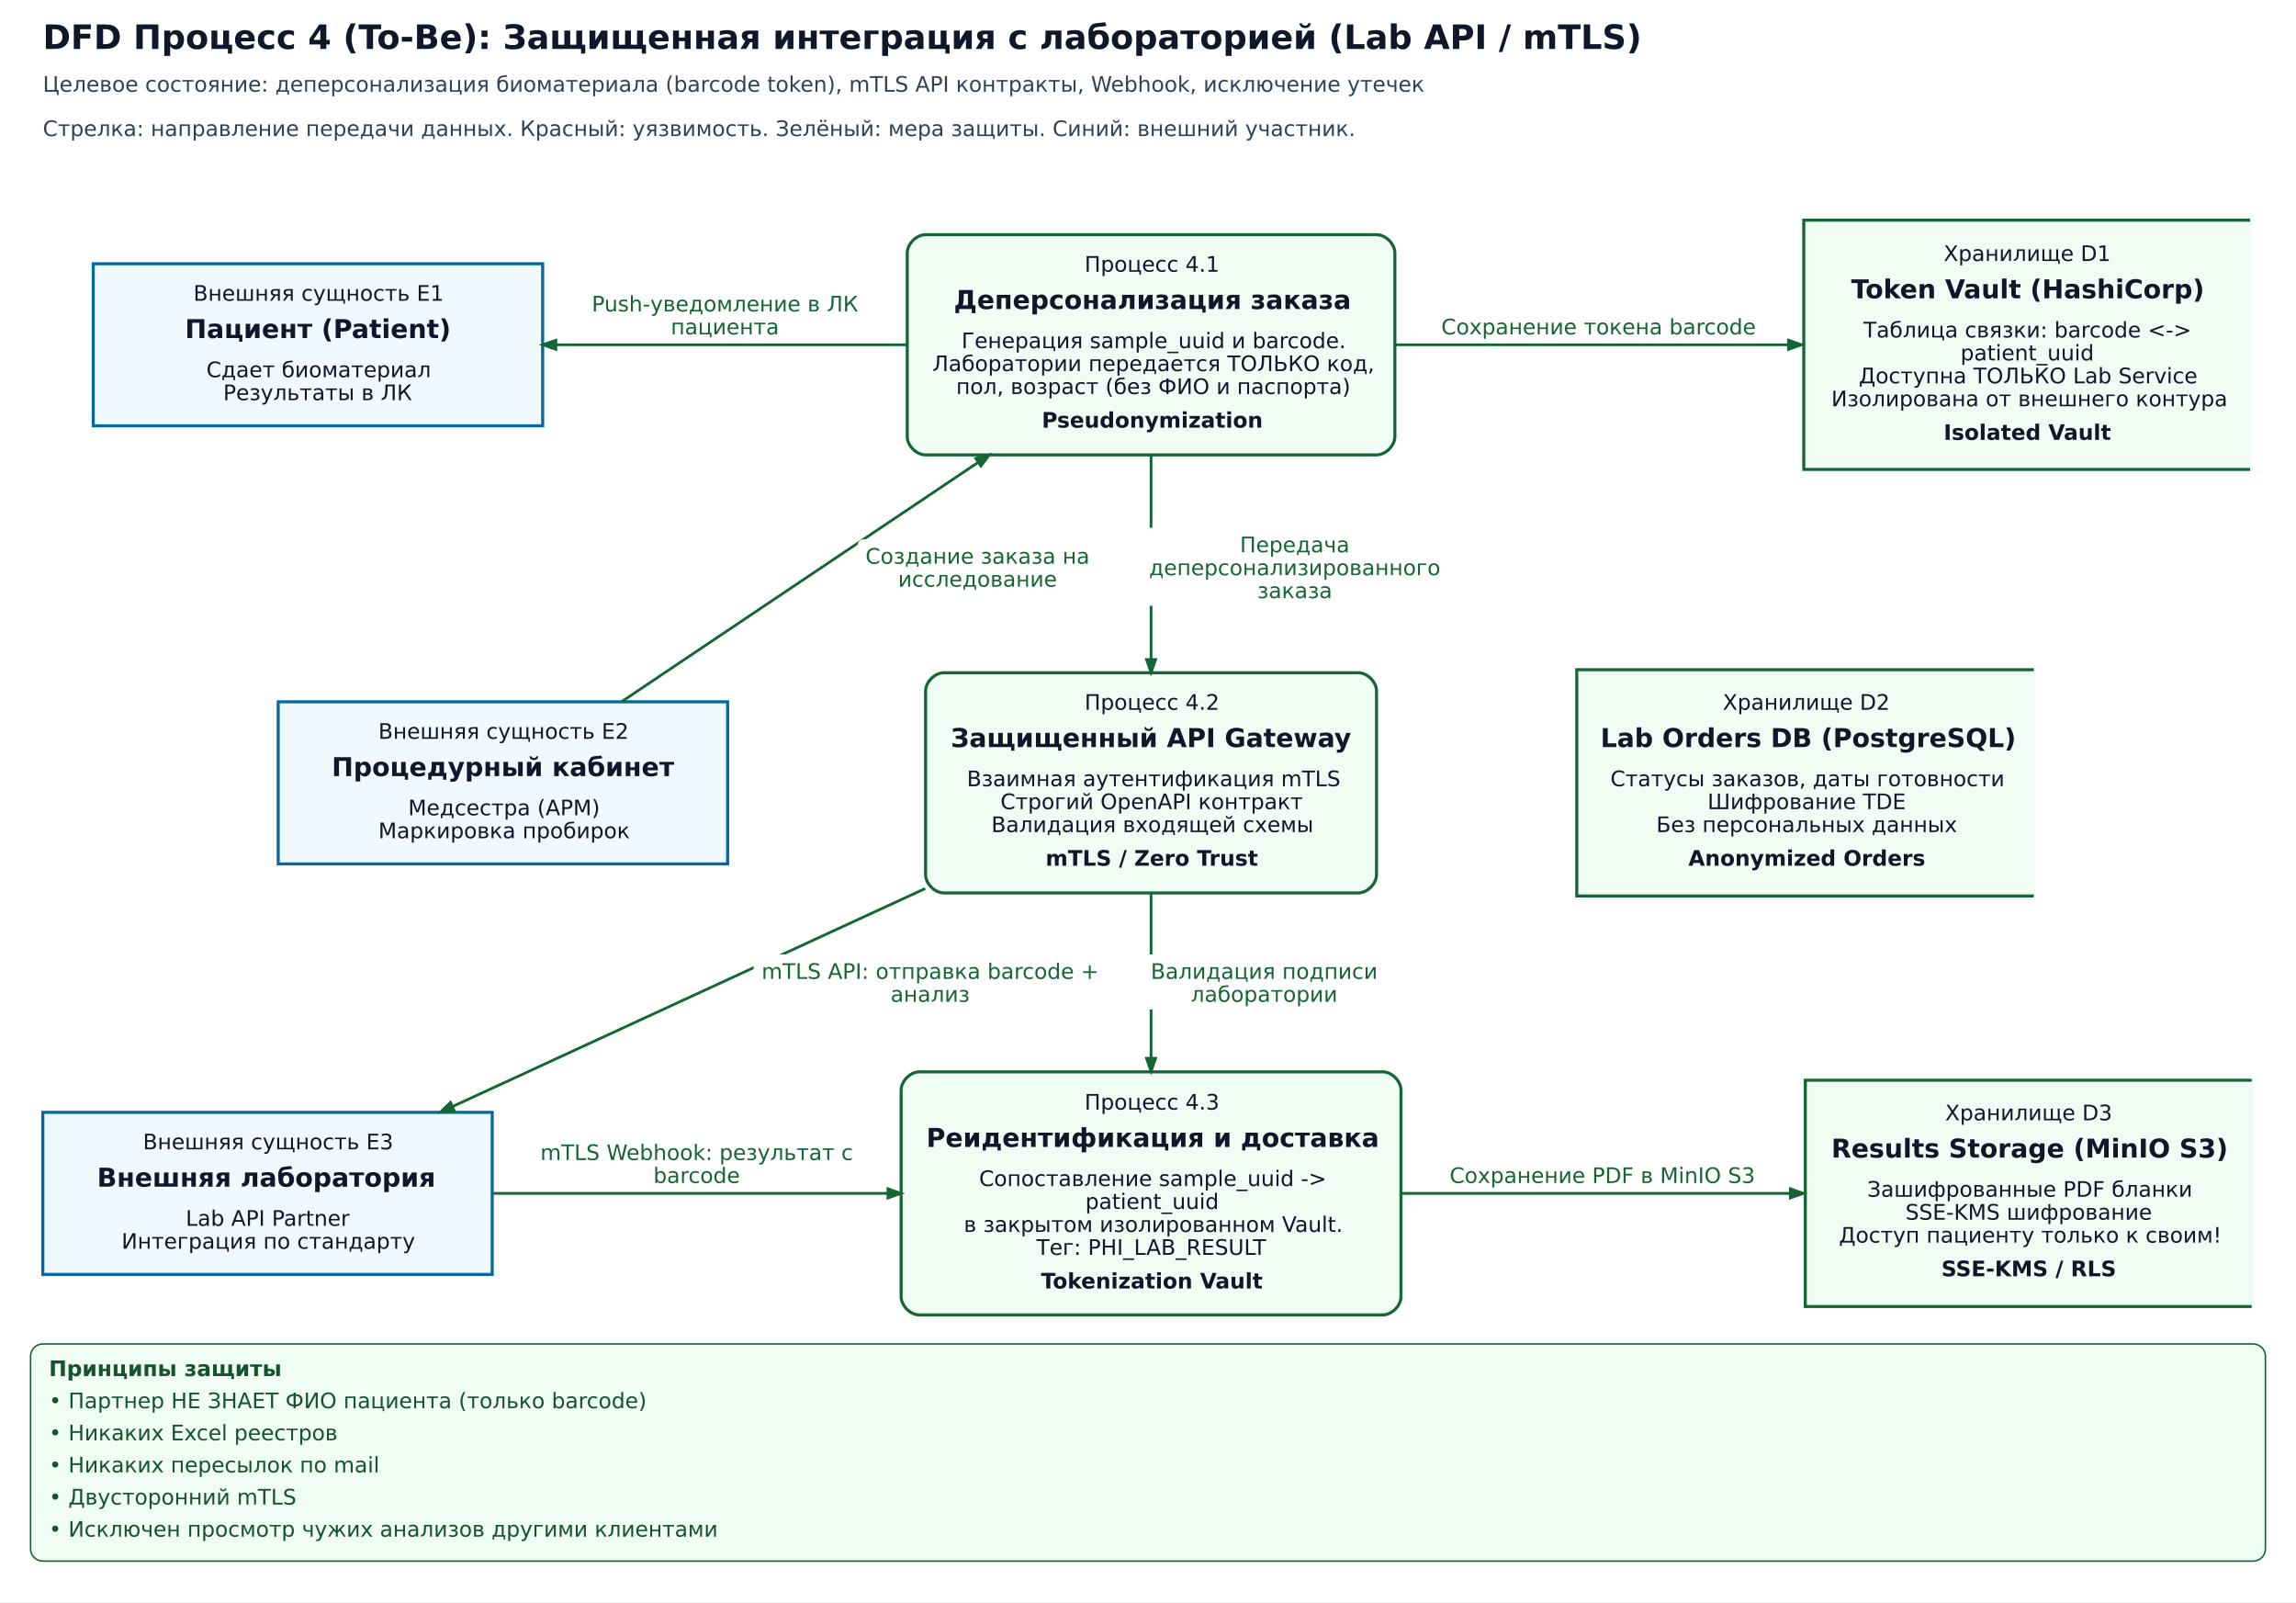
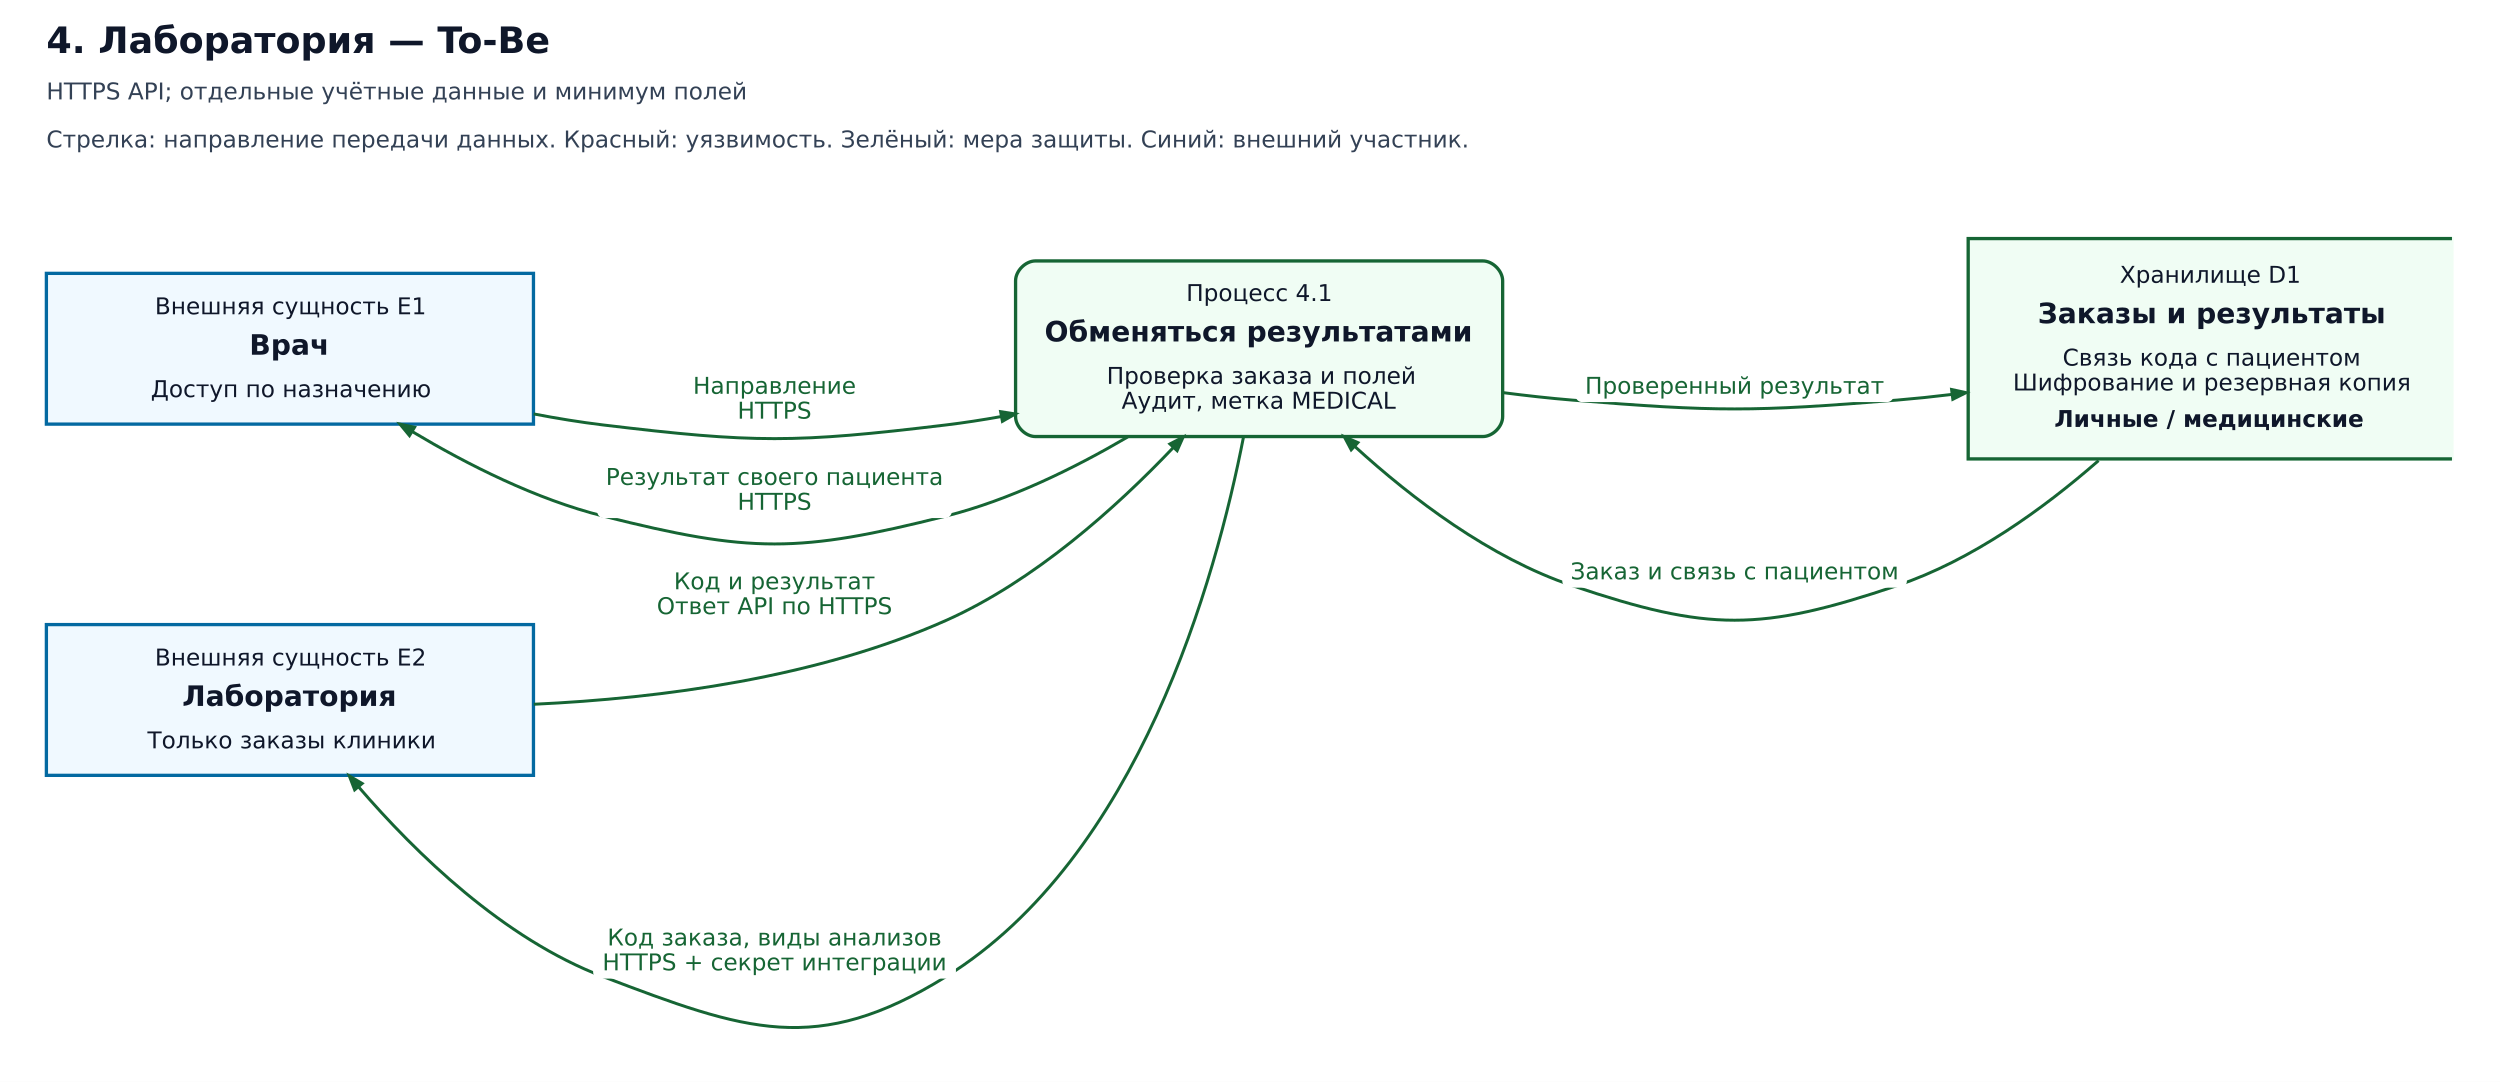
- <svg xmlns="http://www.w3.org/2000/svg" width="1502" height="1048" viewBox="0 0 1502 1048" role="img" aria-labelledby="title description">
-   <rect width="1502" height="1048" fill="white" />
-   <text x="28" y="32" font-family="DejaVu Sans" font-size="22" fill="#0f172a" font-weight="700">DFD Процесс 4 (To-Be): Защищенная интеграция с лабораторией (Lab API / mTLS)</text>
-   <text x="28" y="60" font-family="DejaVu Sans" font-size="14" fill="#334155" font-weight="400">Целевое состояние: деперсонализация биоматериала (barcode token), mTLS API контракты, Webhook, исключение утечек</text>
+ <svg xmlns="http://www.w3.org/2000/svg" width="1509" height="653" viewBox="0 0 1509 653" role="img" aria-labelledby="title description">
+   <rect width="1509" height="653" fill="white" />
+   <text x="28" y="32" font-family="DejaVu Sans" font-size="22" fill="#0f172a" font-weight="700">4. Лаборатория — To-Be</text>
+   <text x="28" y="60" font-family="DejaVu Sans" font-size="14" fill="#334155" font-weight="400">HTTPS API; отдельные учётные данные и минимум полей</text>
  <text x="28" y="89" font-family="DejaVu Sans" font-size="14" fill="#334155" font-weight="400">Стрелка: направление передачи данных. Красный: уязвимость. Зелёный: мера защиты. Синий: внешний участник.</text>
-   <g id="graph0" class="graph" transform="translate(28,860.0)">
-     <polygon fill="white" stroke="transparent" points="-8.64,8.64 -8.64,-725.64 1454.64,-725.64 1454.64,8.64 -8.64,8.64" />
+   <g id="graph0" class="graph" transform="translate(28,620.43)">
+     <polygon fill="white" stroke="transparent" points="-8.64,8.64 -8.64,-486.07 1461.64,-486.07 1461.64,8.64 -8.64,8.64" />
    <g id="node1" class="node">
-       <polygon fill="#f0f9ff" stroke="#0369a1" stroke-width="2" points="327,-687.5 33,-687.5 33,-581.5 327,-581.5 327,-687.5" />
-       <text text-anchor="start" x="98.5" y="-663.3" font-family="DejaVu Sans" font-size="14.00" fill="#0f172a">Внешняя сущность E1</text>
-       <text text-anchor="start" x="93" y="-638.9" font-family="DejaVu Sans" font-weight="bold" font-size="17.00" fill="#0f172a">Пациент (Patient)</text>
-       <text text-anchor="start" x="107" y="-613.3" font-family="DejaVu Sans" font-size="14.00" fill="#0f172a">Сдает биоматериал</text>
-       <text text-anchor="start" x="118" y="-598.3" font-family="DejaVu Sans" font-size="14.00" fill="#0f172a">Результаты в ЛК</text>
+       <polygon fill="#f0f9ff" stroke="#0369a1" stroke-width="2" points="294,-455.43 0,-455.43 0,-364.43 294,-364.43 294,-455.43" />
+       <text text-anchor="start" x="65.5" y="-430.73" font-family="DejaVu Sans" font-size="14.00" fill="#0f172a">Внешняя сущность E1</text>
+       <text text-anchor="start" x="122.5" y="-406.33" font-family="DejaVu Sans" font-weight="bold" font-size="17.00" fill="#0f172a">Врач</text>
+       <text text-anchor="start" x="63" y="-380.73" font-family="DejaVu Sans" font-size="14.00" fill="#0f172a">Доступ по назначению</text>
+     </g>
+     <g id="node3" class="node">
+       <path fill="#f0fdf4" stroke="#166534" stroke-width="2" d="M867,-462.93C867,-462.93 597,-462.93 597,-462.93 591,-462.93 585,-456.93 585,-450.93 585,-450.93 585,-368.93 585,-368.93 585,-362.93 591,-356.93 597,-356.93 597,-356.93 867,-356.93 867,-356.93 873,-356.93 879,-362.93 879,-368.93 879,-368.93 879,-450.93 879,-450.93 879,-456.93 873,-462.93 867,-462.93" />
+       <text text-anchor="start" x="688" y="-438.73" font-family="DejaVu Sans" font-size="14.00" fill="#0f172a">Процесс 4.1</text>
+       <text text-anchor="start" x="602.5" y="-414.33" font-family="DejaVu Sans" font-weight="bold" font-size="17.00" fill="#0f172a">Обменяться результатами</text>
+       <text text-anchor="start" x="640" y="-388.73" font-family="DejaVu Sans" font-size="14.00" fill="#0f172a">Проверка заказа и полей</text>
+       <text text-anchor="start" x="649" y="-373.73" font-family="DejaVu Sans" font-size="14.00" fill="#0f172a">Аудит, метка MEDICAL</text>
+     </g>
+     <g id="flow_0" class="edge">
+       <path fill="none" stroke="#166534" stroke-width="1.8" d="M294.14,-370.58C308.2,-367.88 322.32,-365.58 336,-363.93 427.34,-352.92 451.66,-352.92 543,-363.93 553.9,-365.25 565.08,-366.98 576.29,-368.99" />
+       <polygon fill="#166534" stroke="#166534" stroke-width="1.8" points="575.96,-371.96 584.86,-370.58 577.05,-366.11 575.96,-371.96" />
+       <rect x="385.0" y="-398.73" width="109.0" height="36.0" rx="4" fill="white" />
+       <text text-anchor="middle" x="439.5" y="-382.73" font-family="DejaVu Sans" font-size="14.00" fill="#166534">Направление</text>
+       <text text-anchor="middle" x="439.5" y="-367.73" font-family="DejaVu Sans" font-size="14.00" fill="#166534">HTTPS</text>
    </g>
    <g id="node2" class="node">
-       <polygon fill="#f0f9ff" stroke="#0369a1" stroke-width="2" points="448,-401 154,-401 154,-295 448,-295 448,-401" />
-       <text text-anchor="start" x="219.5" y="-376.8" font-family="DejaVu Sans" font-size="14.00" fill="#0f172a">Внешняя сущность E2</text>
-       <text text-anchor="start" x="189" y="-352.4" font-family="DejaVu Sans" font-weight="bold" font-size="17.00" fill="#0f172a">Процедурный кабинет</text>
-       <text text-anchor="start" x="239" y="-326.8" font-family="DejaVu Sans" font-size="14.00" fill="#0f172a">Медсестра (АРМ)</text>
-       <text text-anchor="start" x="219.5" y="-311.8" font-family="DejaVu Sans" font-size="14.00" fill="#0f172a">Маркировка пробирок</text>
+       <polygon fill="#f0f9ff" stroke="#0369a1" stroke-width="2" points="294,-243.43 0,-243.43 0,-152.43 294,-152.43 294,-243.43" />
+       <text text-anchor="start" x="65.5" y="-218.73" font-family="DejaVu Sans" font-size="14.00" fill="#0f172a">Внешняя сущность E2</text>
+       <text text-anchor="start" x="82" y="-194.33" font-family="DejaVu Sans" font-weight="bold" font-size="17.00" fill="#0f172a">Лаборатория</text>
+       <text text-anchor="start" x="61" y="-168.73" font-family="DejaVu Sans" font-size="14.00" fill="#0f172a">Только заказы клиники</text>
+     </g>
+     <g id="flow_2" class="edge">
+       <path fill="none" stroke="#166534" stroke-width="1.8" d="M294.22,-195.34C371.17,-198.92 465.39,-211.35 543,-245.93 596.29,-269.68 645.56,-313.84 680.27,-350.36" />
+       <polygon fill="#166534" stroke="#166534" stroke-width="1.8" points="678.16,-352.46 686.15,-356.62 682.5,-348.39 678.16,-352.46" />
+       <rect x="362.5" y="-280.73" width="154.0" height="36" rx="4" fill="white" />
+       <text text-anchor="middle" x="439.5" y="-264.73" font-family="DejaVu Sans" font-size="14.00" fill="#166534">Код и результат</text>
+       <text text-anchor="middle" x="439.5" y="-249.73" font-family="DejaVu Sans" font-size="14.00" fill="#166534">Ответ API по HTTPS</text>
+     </g>
+     <g id="flow_5" class="edge">
+       <path fill="none" stroke="#166534" stroke-width="1.8" d="M652.69,-356.68C620.23,-337.66 581.27,-318.56 543,-308.93 453.78,-286.49 425.22,-286.49 336,-308.93 295.58,-319.1 254.38,-339.84 220.89,-359.89" />
+       <polygon fill="#166534" stroke="#166534" stroke-width="1.8" points="219.15,-357.47 213.43,-364.42 222.24,-362.55 219.15,-357.47" />
+       <rect x="332.5" y="-343.73" width="214.0" height="36.0" rx="4" fill="white" />
+       <text text-anchor="middle" x="439.5" y="-327.73" font-family="DejaVu Sans" font-size="14.00" fill="#166534">Результат своего пациента</text>
+       <text text-anchor="middle" x="439.5" y="-312.73" font-family="DejaVu Sans" font-size="14.00" fill="#166534">HTTPS</text>
+     </g>
+     <g id="flow_1" class="edge">
+       <path fill="none" stroke="#166534" stroke-width="1.8" d="M722.63,-356.92C705.86,-270.83 659.25,-103.04 543,-30.93 464.82,17.56 422,1.75 336,-30.93 276.01,-53.73 222.93,-105.41 188.6,-145.28" />
+       <polygon fill="#166534" stroke="#166534" stroke-width="1.8" points="186.07,-143.67 182.83,-152.08 190.6,-147.52 186.07,-143.67" />
+       <rect x="330.0" y="-65.73" width="219.0" height="36" rx="4" fill="white" />
+       <text text-anchor="middle" x="439.5" y="-49.73" font-family="DejaVu Sans" font-size="14.00" fill="#166534">Код заказа, виды анализов</text>
+       <text text-anchor="middle" x="439.5" y="-34.73" font-family="DejaVu Sans" font-size="14.00" fill="#166534">HTTPS + секрет интеграции</text>
    </g>
    <g id="node4" class="node">
-       <path fill="#f0fdf4" stroke="#166534" stroke-width="2" d="M872.5,-706.5C872.5,-706.5 577.5,-706.5 577.5,-706.5 571.5,-706.5 565.5,-700.5 565.5,-694.5 565.5,-694.5 565.5,-574.5 565.5,-574.5 565.5,-568.5 571.5,-562.5 577.5,-562.5 577.5,-562.5 872.5,-562.5 872.5,-562.5 878.5,-562.5 884.5,-568.5 884.5,-574.5 884.5,-574.5 884.5,-694.5 884.5,-694.5 884.5,-700.5 878.5,-706.5 872.5,-706.5" />
-       <text text-anchor="start" x="681.5" y="-682.3" font-family="DejaVu Sans" font-size="14.00" fill="#0f172a">Процесс 4.1</text>
-       <text text-anchor="start" x="596" y="-657.9" font-family="DejaVu Sans" font-weight="bold" font-size="17.00" fill="#0f172a">Деперсонализация заказа</text>
-       <text text-anchor="start" x="601" y="-632.3" font-family="DejaVu Sans" font-size="14.00" fill="#0f172a">Генерация sample_uuid и barcode.</text>
-       <text text-anchor="start" x="582" y="-617.3" font-family="DejaVu Sans" font-size="14.00" fill="#0f172a">Лаборатории передается ТОЛЬКО код,</text>
-       <text text-anchor="start" x="597.5" y="-602.3" font-family="DejaVu Sans" font-size="14.00" fill="#0f172a">пол, возраст (без ФИО и паспорта)</text>
-       <text text-anchor="start" x="653.5" y="-580.3" font-family="DejaVu Sans" font-weight="bold" font-size="14.00" fill="#0f172a">Pseudonymization</text>
-     </g>
-     <g id="flow_0" class="edge">
-       <path fill="none" stroke="#166534" stroke-width="1.8" d="M378.59,-401.06C443.94,-444.91 538.29,-508.22 612.03,-557.7" />
-       <polygon fill="#166534" stroke="#166534" stroke-width="1.8" points="610.38,-560.18 619.1,-562.44 613.7,-555.24 610.38,-560.18" />
-       <rect x="533.0" y="-507.3" width="157.0" height="36.0" rx="4" fill="white" />
-       <text text-anchor="middle" x="611.5" y="-491.3" font-family="DejaVu Sans" font-size="14.00" fill="#166534">Создание заказа на</text>
-       <text text-anchor="middle" x="611.5" y="-476.3" font-family="DejaVu Sans" font-size="14.00" fill="#166534">исследование</text>
-     </g>
-     <g id="node5" class="node">
-       <path fill="#f0fdf4" stroke="#166534" stroke-width="2" d="M860.5,-420C860.5,-420 589.5,-420 589.5,-420 583.5,-420 577.5,-414 577.5,-408 577.5,-408 577.5,-288 577.5,-288 577.5,-282 583.5,-276 589.5,-276 589.5,-276 860.5,-276 860.5,-276 866.5,-276 872.5,-282 872.5,-288 872.5,-288 872.5,-408 872.5,-408 872.5,-414 866.5,-420 860.5,-420" />
-       <text text-anchor="start" x="681.5" y="-395.8" font-family="DejaVu Sans" font-size="14.00" fill="#0f172a">Процесс 4.2</text>
-       <text text-anchor="start" x="594" y="-371.4" font-family="DejaVu Sans" font-weight="bold" font-size="17.00" fill="#0f172a">Защищенный API Gateway</text>
-       <text text-anchor="start" x="604.5" y="-345.8" font-family="DejaVu Sans" font-size="14.00" fill="#0f172a">Взаимная аутентификация mTLS</text>
-       <text text-anchor="start" x="626.5" y="-330.8" font-family="DejaVu Sans" font-size="14.00" fill="#0f172a">Строгий OpenAPI контракт</text>
-       <text text-anchor="start" x="620.5" y="-315.8" font-family="DejaVu Sans" font-size="14.00" fill="#0f172a">Валидация входящей схемы</text>
-       <text text-anchor="start" x="656" y="-293.8" font-family="DejaVu Sans" font-weight="bold" font-size="14.00" fill="#0f172a">mTLS / Zero Trust</text>
-     </g>
-     <g id="node3" class="node">
-       <polygon fill="#f0f9ff" stroke="#0369a1" stroke-width="2" points="294,-132.5 0,-132.5 0,-26.5 294,-26.5 294,-132.5" />
-       <text text-anchor="start" x="65.5" y="-108.3" font-family="DejaVu Sans" font-size="14.00" fill="#0f172a">Внешняя сущность E3</text>
-       <text text-anchor="start" x="35.5" y="-83.9" font-family="DejaVu Sans" font-weight="bold" font-size="17.00" fill="#0f172a">Внешняя лаборатория</text>
-       <text text-anchor="start" x="93.5" y="-58.3" font-family="DejaVu Sans" font-size="14.00" fill="#0f172a">Lab API Partner</text>
-       <text text-anchor="start" x="51.5" y="-43.3" font-family="DejaVu Sans" font-size="14.00" fill="#0f172a">Интеграция по стандарту</text>
-     </g>
-     <g id="node6" class="node">
-       <path fill="#f0fdf4" stroke="#166534" stroke-width="2" d="M876.5,-159C876.5,-159 573.5,-159 573.5,-159 567.5,-159 561.5,-153 561.5,-147 561.5,-147 561.5,-12 561.5,-12 561.5,-6 567.5,0 573.5,0 573.5,0 876.5,0 876.5,0 882.5,0 888.5,-6 888.5,-12 888.5,-12 888.5,-147 888.5,-147 888.5,-153 882.5,-159 876.5,-159" />
-       <text text-anchor="start" x="681.5" y="-134.3" font-family="DejaVu Sans" font-size="14.00" fill="#0f172a">Процесс 4.3</text>
-       <text text-anchor="start" x="578" y="-109.9" font-family="DejaVu Sans" font-weight="bold" font-size="17.00" fill="#0f172a">Реидентификация и доставка</text>
-       <text text-anchor="start" x="612.5" y="-84.3" font-family="DejaVu Sans" font-size="14.00" fill="#0f172a">Сопоставление sample_uuid -&gt;</text>
-       <text text-anchor="start" x="682" y="-69.3" font-family="DejaVu Sans" font-size="14.00" fill="#0f172a">patient_uuid</text>
-       <text text-anchor="start" x="602.5" y="-54.3" font-family="DejaVu Sans" font-size="14.00" fill="#0f172a">в закрытом изолированном Vault.</text>
-       <text text-anchor="start" x="650" y="-39.3" font-family="DejaVu Sans" font-size="14.00" fill="#0f172a">Тег: PHI_LAB_RESULT</text>
-       <text text-anchor="start" x="653" y="-17.3" font-family="DejaVu Sans" font-weight="bold" font-size="14.00" fill="#0f172a">Tokenization Vault</text>
+       <polygon fill="#f0fdf4" stroke="transparent" points="1159,-342.43 1159,-477.43 1453,-477.43 1453,-342.43 1159,-342.43" />
+       <text text-anchor="start" x="1251.5" y="-449.73" font-family="DejaVu Sans" font-size="14.00" fill="#0f172a">Хранилище D1</text>
+       <text text-anchor="start" x="1202" y="-425.33" font-family="DejaVu Sans" font-weight="bold" font-size="17.00" fill="#0f172a">Заказы и результаты</text>
+       <text text-anchor="start" x="1217" y="-399.73" font-family="DejaVu Sans" font-size="14.00" fill="#0f172a">Связь кода с пациентом</text>
+       <text text-anchor="start" x="1187" y="-384.73" font-family="DejaVu Sans" font-size="14.00" fill="#0f172a">Шифрование и резервная копия</text>
+       <text text-anchor="start" x="1212" y="-362.73" font-family="DejaVu Sans" font-weight="bold" font-size="14.00" fill="#0f172a">Личные / медицинские</text>
+       <polyline fill="none" stroke="#166534" stroke-width="2" points="1452,-476.43 1160,-476.43 1160,-343.43 1452,-343.43 " />
    </g>
    <g id="flow_4" class="edge">
-       <path fill="none" stroke="#166534" stroke-width="1.8" d="M294.35,-79.5C373.01,-79.5 470.27,-79.5 552.45,-79.5" />
-       <polygon fill="#166534" stroke="#166534" stroke-width="1.8" points="552.87,-82.48 561.37,-79.5 552.87,-76.53 552.87,-82.48" />
-       <rect x="320.25" y="-117.3" width="215.0" height="36.0" rx="4" fill="white" />
-       <text text-anchor="middle" x="427.75" y="-101.3" font-family="DejaVu Sans" font-size="14.00" fill="#166534">mTLS Webhook: результат с</text>
-       <text text-anchor="middle" x="427.75" y="-86.3" font-family="DejaVu Sans" font-size="14.00" fill="#166534">barcode</text>
-     </g>
-     <g id="flow_7" class="edge">
-       <path fill="none" stroke="#166534" stroke-width="1.8" d="M565.24,-634.5C492.9,-634.5 407.69,-634.5 335.82,-634.5" />
-       <polygon fill="#166534" stroke="#166534" stroke-width="1.8" points="335.63,-631.53 327.13,-634.5 335.63,-637.48 335.63,-631.53" />
-       <rect x="353.25" y="-672.3" width="186.0" height="36.0" rx="4" fill="white" />
-       <text text-anchor="middle" x="446.25" y="-656.3" font-family="DejaVu Sans" font-size="14.00" fill="#166534">Push-уведомление в ЛК</text>
-       <text text-anchor="middle" x="446.25" y="-641.3" font-family="DejaVu Sans" font-size="14.00" fill="#166534">пациента</text>
-     </g>
-     <g id="flow_2" class="edge">
-       <path fill="none" stroke="#166534" stroke-width="1.8" d="M725,-562.44C725,-521.79 725,-470.69 725,-428.68" />
-       <polygon fill="#166534" stroke="#166534" stroke-width="1.8" points="727.98,-428.64 725,-420.14 722.03,-428.64 727.98,-428.64" />
-       <rect x="719.0" y="-514.8" width="200.0" height="51" rx="4" fill="white" />
-       <text text-anchor="middle" x="819" y="-498.8" font-family="DejaVu Sans" font-size="14.00" fill="#166534">Передача</text>
-       <text text-anchor="middle" x="819" y="-483.8" font-family="DejaVu Sans" font-size="14.00" fill="#166534">деперсонализированного</text>
-       <text text-anchor="middle" x="819" y="-468.8" font-family="DejaVu Sans" font-size="14.00" fill="#166534">заказа</text>
-     </g>
-     <g id="node7" class="node">
-       <polygon fill="#f0fdf4" stroke="transparent" points="1151,-552 1151,-717 1445,-717 1445,-552 1151,-552" />
-       <text text-anchor="start" x="1243.5" y="-689.3" font-family="DejaVu Sans" font-size="14.00" fill="#0f172a">Хранилище D1</text>
-       <text text-anchor="start" x="1183" y="-664.9" font-family="DejaVu Sans" font-weight="bold" font-size="17.00" fill="#0f172a">Token Vault (HashiCorp)</text>
-       <text text-anchor="start" x="1191" y="-639.3" font-family="DejaVu Sans" font-size="14.00" fill="#0f172a">Таблица связки: barcode &lt;-&gt;</text>
-       <text text-anchor="start" x="1254.5" y="-624.3" font-family="DejaVu Sans" font-size="14.00" fill="#0f172a">patient_uuid</text>
-       <text text-anchor="start" x="1188" y="-609.3" font-family="DejaVu Sans" font-size="14.00" fill="#0f172a">Доступна ТОЛЬКО Lab Service</text>
-       <text text-anchor="start" x="1170" y="-594.3" font-family="DejaVu Sans" font-size="14.00" fill="#0f172a">Изолирована от внешнего контура</text>
-       <text text-anchor="start" x="1243.5" y="-572.3" font-family="DejaVu Sans" font-weight="bold" font-size="14.00" fill="#0f172a">Isolated Vault</text>
-       <polyline fill="none" stroke="#166534" stroke-width="2" points="1444,-716 1152,-716 1152,-553 1444,-553 " />
-     </g>
-     <g id="flow_1" class="edge">
-       <path fill="none" stroke="#166534" stroke-width="1.8" d="M884.61,-634.5C964.97,-634.5 1062.01,-634.5 1141.87,-634.5" />
-       <polygon fill="#166534" stroke="#166534" stroke-width="1.8" points="1142.03,-637.48 1150.53,-634.5 1142.03,-631.53 1142.03,-637.48" />
-       <rect x="910.75" y="-657.3" width="214.0" height="21.0" rx="4" fill="white" />
-       <text text-anchor="middle" x="1017.75" y="-641.3" font-family="DejaVu Sans" font-size="14.00" fill="#166534">Сохранение токена barcode</text>
+       <path fill="none" stroke="#166534" stroke-width="1.8" d="M879.22,-383.44C893.3,-381.61 907.4,-380.05 921,-378.93 1007.82,-371.82 1030.18,-371.82 1117,-378.93 1127.84,-379.82 1138.99,-380.99 1150.2,-382.36" />
+       <polygon fill="#166534" stroke="#166534" stroke-width="1.8" points="1149.98,-385.33 1158.78,-383.44 1150.72,-379.43 1149.98,-385.33" />
+       <rect x="923.0" y="-398.73" width="192.0" height="21.0" rx="4" fill="white" />
+       <text text-anchor="middle" x="1019" y="-382.73" font-family="DejaVu Sans" font-size="14.00" fill="#166534">Проверенный результат</text>
    </g>
    <g id="flow_3" class="edge">
-       <path fill="none" stroke="#166534" stroke-width="1.8" d="M577.28,-278.89C481.4,-234.68 358.01,-177.79 267.97,-136.28" />
-       <polygon fill="#166534" stroke="#166534" stroke-width="1.8" points="269.15,-133.54 260.18,-132.69 266.66,-138.95 269.15,-133.54" />
-       <rect x="465.0" y="-235.8" width="231.0" height="36.0" rx="4" fill="white" />
-       <text text-anchor="middle" x="580.5" y="-219.8" font-family="DejaVu Sans" font-size="14.00" fill="#166534">mTLS API: отправка barcode +</text>
-       <text text-anchor="middle" x="580.5" y="-204.8" font-family="DejaVu Sans" font-size="14.00" fill="#166534">анализ</text>
-     </g>
-     <g id="flow_5" class="edge">
-       <path fill="none" stroke="#166534" stroke-width="1.8" d="M725,-275.93C725,-242.81 725,-203.09 725,-168.12" />
-       <polygon fill="#166534" stroke="#166534" stroke-width="1.8" points="727.98,-167.85 725,-159.35 722.03,-167.85 727.98,-167.85" />
-       <rect x="719.0" y="-235.8" width="160.0" height="36.0" rx="4" fill="white" />
-       <text text-anchor="middle" x="799" y="-219.8" font-family="DejaVu Sans" font-size="14.00" fill="#166534">Валидация подписи</text>
-       <text text-anchor="middle" x="799" y="-204.8" font-family="DejaVu Sans" font-size="14.00" fill="#166534">лаборатории</text>
-     </g>
-     <g id="node8" class="node">
-       <polygon fill="#f0fdf4" stroke="transparent" points="1002.5,-273 1002.5,-423 1303.5,-423 1303.5,-273 1002.5,-273" />
-       <text text-anchor="start" x="1099" y="-395.8" font-family="DejaVu Sans" font-size="14.00" fill="#0f172a">Хранилище D2</text>
-       <text text-anchor="start" x="1019" y="-371.4" font-family="DejaVu Sans" font-weight="bold" font-size="17.00" fill="#0f172a">Lab Orders DB (PostgreSQL)</text>
-       <text text-anchor="start" x="1025.5" y="-345.8" font-family="DejaVu Sans" font-size="14.00" fill="#0f172a">Статусы заказов, даты готовности</text>
-       <text text-anchor="start" x="1089" y="-330.8" font-family="DejaVu Sans" font-size="14.00" fill="#0f172a">Шифрование TDE</text>
-       <text text-anchor="start" x="1055.5" y="-315.8" font-family="DejaVu Sans" font-size="14.00" fill="#0f172a">Без персональных данных</text>
-       <text text-anchor="start" x="1076.5" y="-293.8" font-family="DejaVu Sans" font-weight="bold" font-size="14.00" fill="#0f172a">Anonymized Orders</text>
-       <polyline fill="none" stroke="#166534" stroke-width="2" points="1302.5,-422 1003.5,-422 1003.5,-274 1302.5,-274 " />
-     </g>
-     <g id="node9" class="node">
-       <polygon fill="#f0fdf4" stroke="transparent" points="1152,-4.5 1152,-154.5 1446,-154.5 1446,-4.5 1152,-4.5" />
-       <text text-anchor="start" x="1244.5" y="-127.3" font-family="DejaVu Sans" font-size="14.00" fill="#0f172a">Хранилище D3</text>
-       <text text-anchor="start" x="1170" y="-102.9" font-family="DejaVu Sans" font-weight="bold" font-size="17.00" fill="#0f172a">Results Storage (MinIO S3)</text>
-       <text text-anchor="start" x="1193.5" y="-77.3" font-family="DejaVu Sans" font-size="14.00" fill="#0f172a">Зашифрованные PDF бланки</text>
-       <text text-anchor="start" x="1218.5" y="-62.3" font-family="DejaVu Sans" font-size="14.00" fill="#0f172a">SSE-KMS шифрование</text>
-       <text text-anchor="start" x="1175" y="-47.3" font-family="DejaVu Sans" font-size="14.00" fill="#0f172a">Доступ пациенту только к своим!</text>
-       <text text-anchor="start" x="1242" y="-25.3" font-family="DejaVu Sans" font-weight="bold" font-size="14.00" fill="#0f172a">SSE-KMS / RLS</text>
-       <polyline fill="none" stroke="#166534" stroke-width="2" points="1445,-153.5 1153,-153.5 1153,-5.5 1445,-5.5 " />
-     </g>
-     <g id="flow_6" class="edge">
-       <path fill="none" stroke="#166534" stroke-width="1.8" d="M888.72,-79.5C968.65,-79.5 1064.33,-79.5 1143.17,-79.5" />
-       <polygon fill="#166534" stroke="#166534" stroke-width="1.8" points="1143.23,-82.48 1151.73,-79.5 1143.23,-76.53 1143.23,-82.48" />
-       <rect x="914.75" y="-102.3" width="211.0" height="21.0" rx="4" fill="white" />
-       <text text-anchor="middle" x="1020.25" y="-86.3" font-family="DejaVu Sans" font-size="14.00" fill="#166534">Сохранение PDF в MinIO S3</text>
+       <path fill="none" stroke="#166534" stroke-width="1.8" d="M1238.69,-342.42C1205.27,-313.18 1162.27,-282.19 1117,-266.93 1034.45,-239.11 1003.55,-239.11 921,-266.93 871.25,-283.71 824.24,-319.47 789.67,-351.03" />
+       <polygon fill="#166534" stroke="#166534" stroke-width="1.8" points="787.58,-348.91 783.36,-356.87 791.62,-353.28 787.58,-348.91" />
+       <rect x="915.0" y="-286.73" width="208.0" height="21.0" rx="4" fill="white" />
+       <text text-anchor="middle" x="1019" y="-270.73" font-family="DejaVu Sans" font-size="14.00" fill="#166534">Заказ и связь с пациентом</text>
    </g>
  </g>
-   <rect x="20" y="879.0" width="1462" height="142" rx="8" fill="#f0fdf4" stroke="#166534" />
-   <text x="32" y="900.0" font-family="DejaVu Sans" font-size="14" fill="#14532d" font-weight="700">Принципы защиты</text>
-   <text x="32" y="921.0" font-family="DejaVu Sans" font-size="14" fill="#14532d" font-weight="400">• Партнер НЕ ЗНАЕТ ФИО пациента (только barcode)</text>
-   <text x="32" y="942.0" font-family="DejaVu Sans" font-size="14" fill="#14532d" font-weight="400">• Никаких Excel реестров</text>
-   <text x="32" y="963.0" font-family="DejaVu Sans" font-size="14" fill="#14532d" font-weight="400">• Никаких пересылок по mail</text>
-   <text x="32" y="984.0" font-family="DejaVu Sans" font-size="14" fill="#14532d" font-weight="400">• Двусторонний mTLS</text>
-   <text x="32" y="1005.0" font-family="DejaVu Sans" font-size="14" fill="#14532d" font-weight="400">• Исключен просмотр чужих анализов другими клиентами</text>
</svg>
